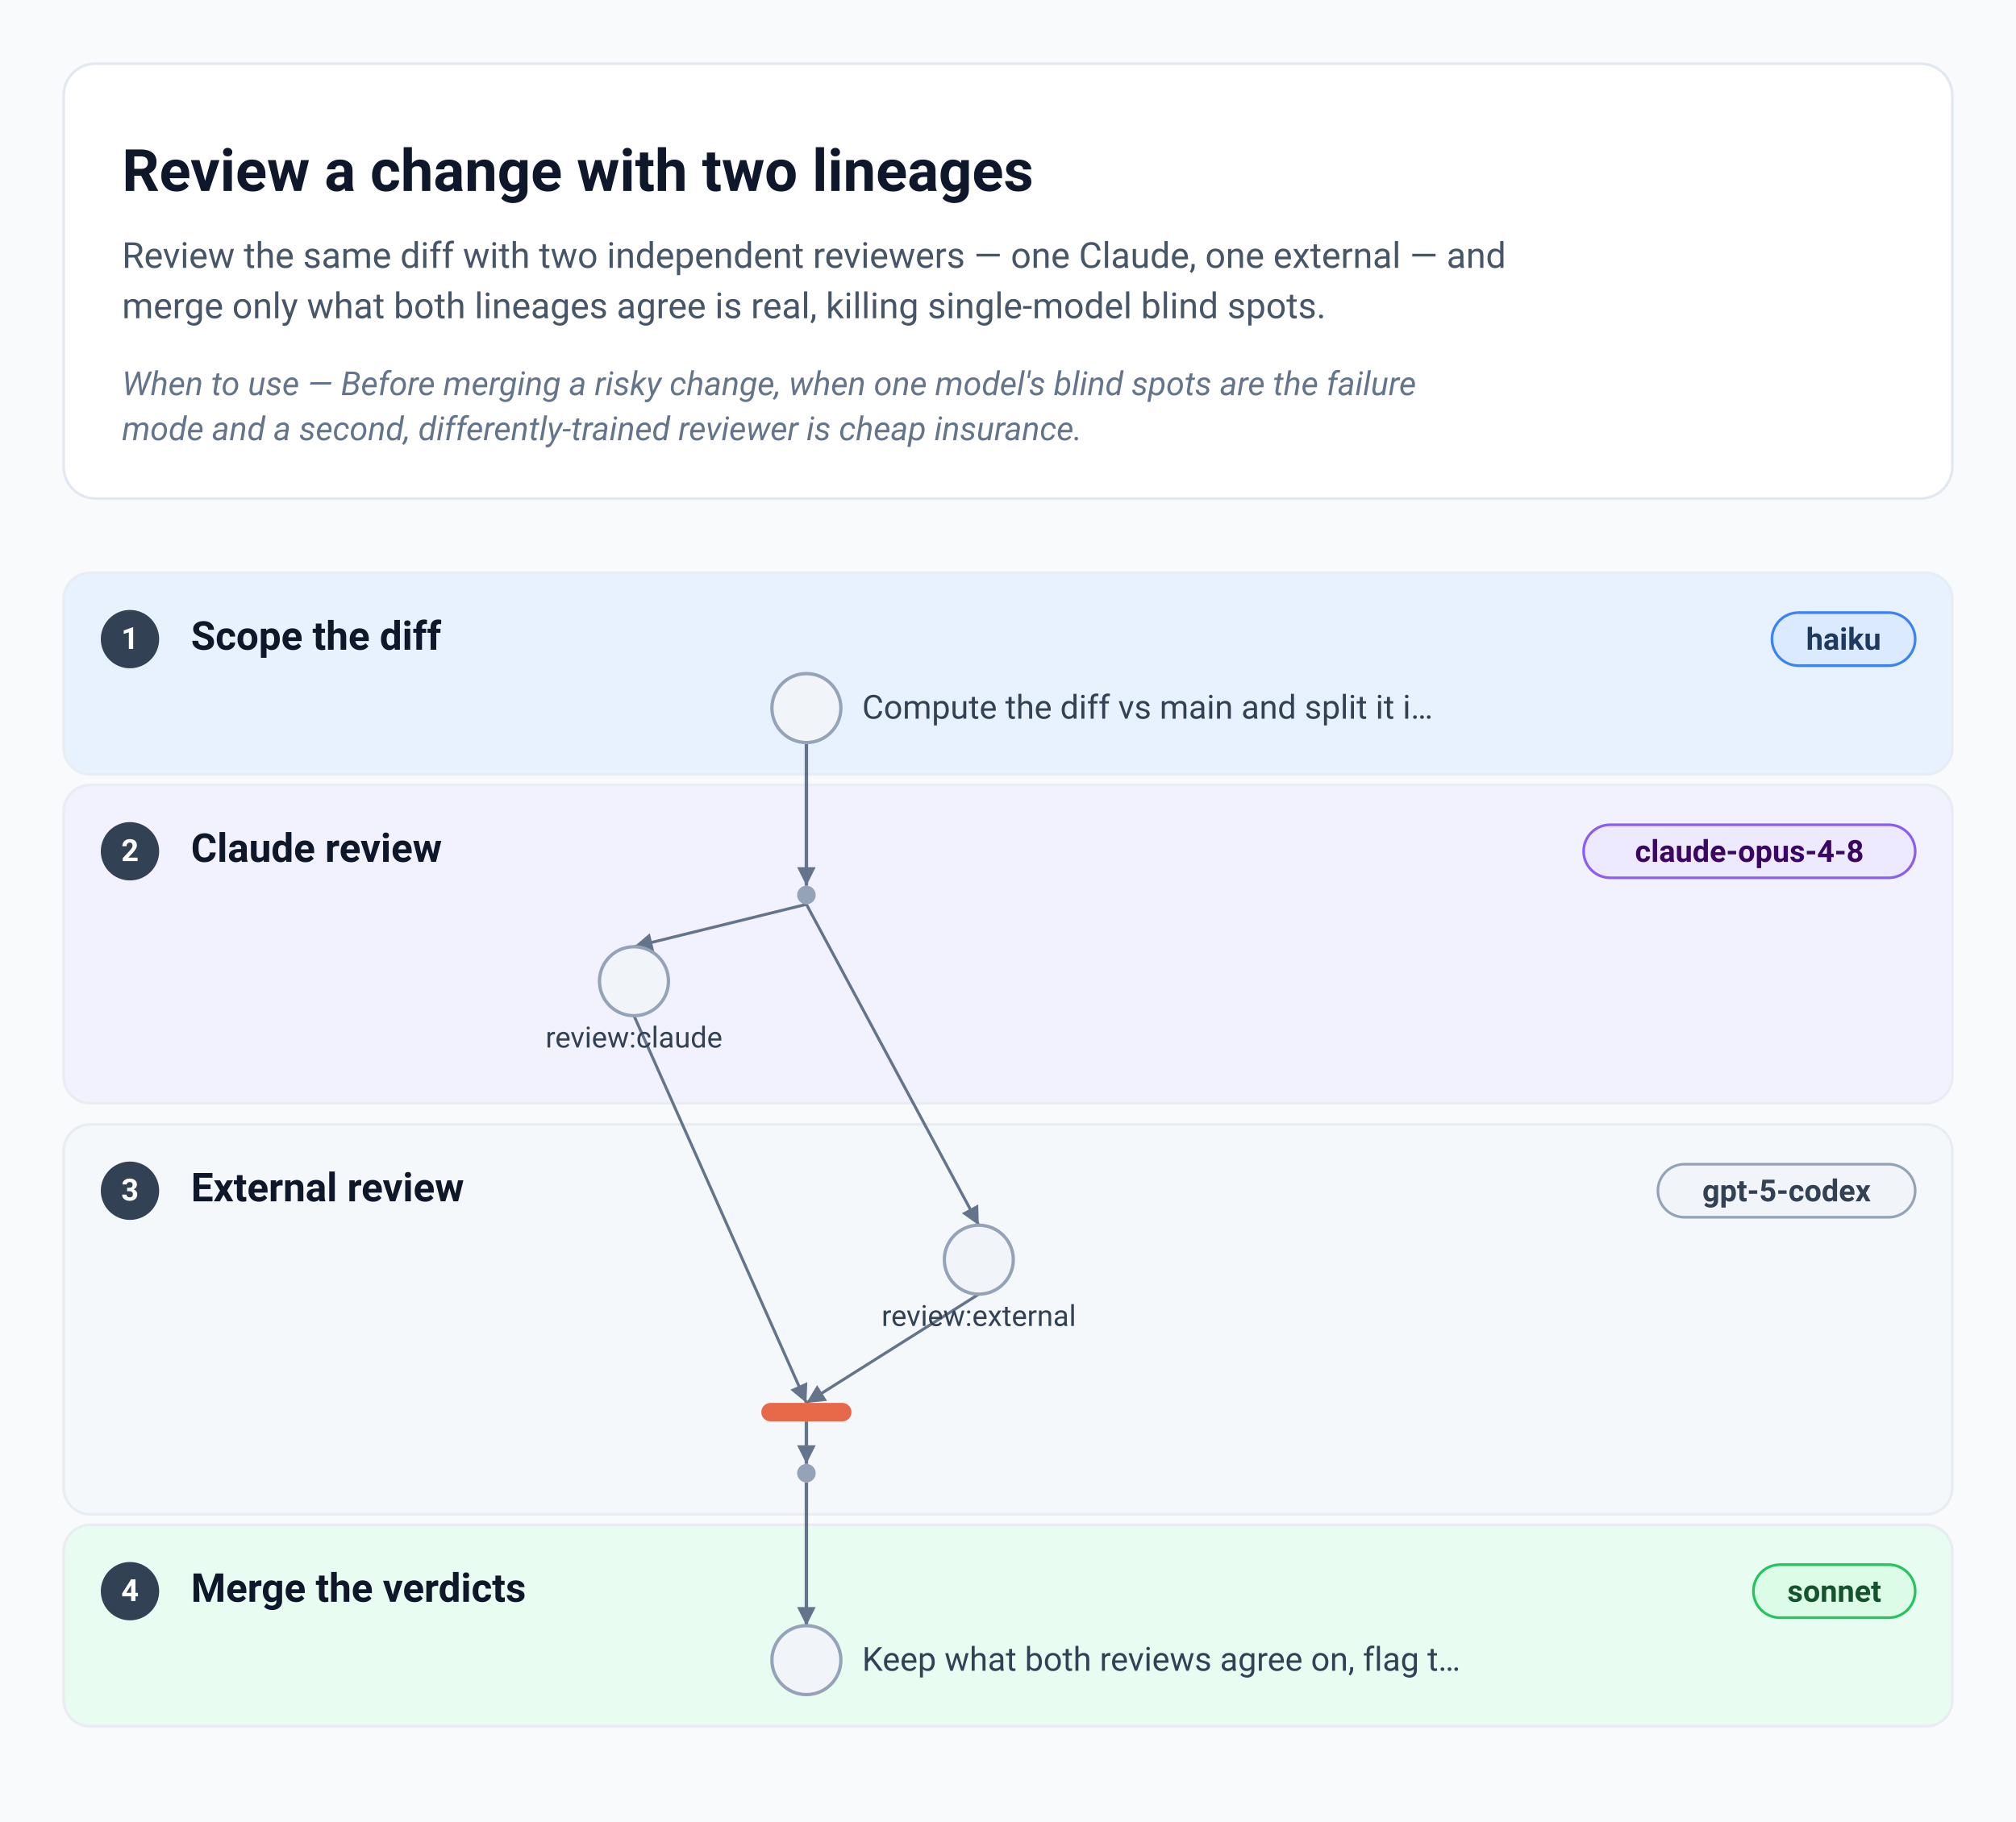
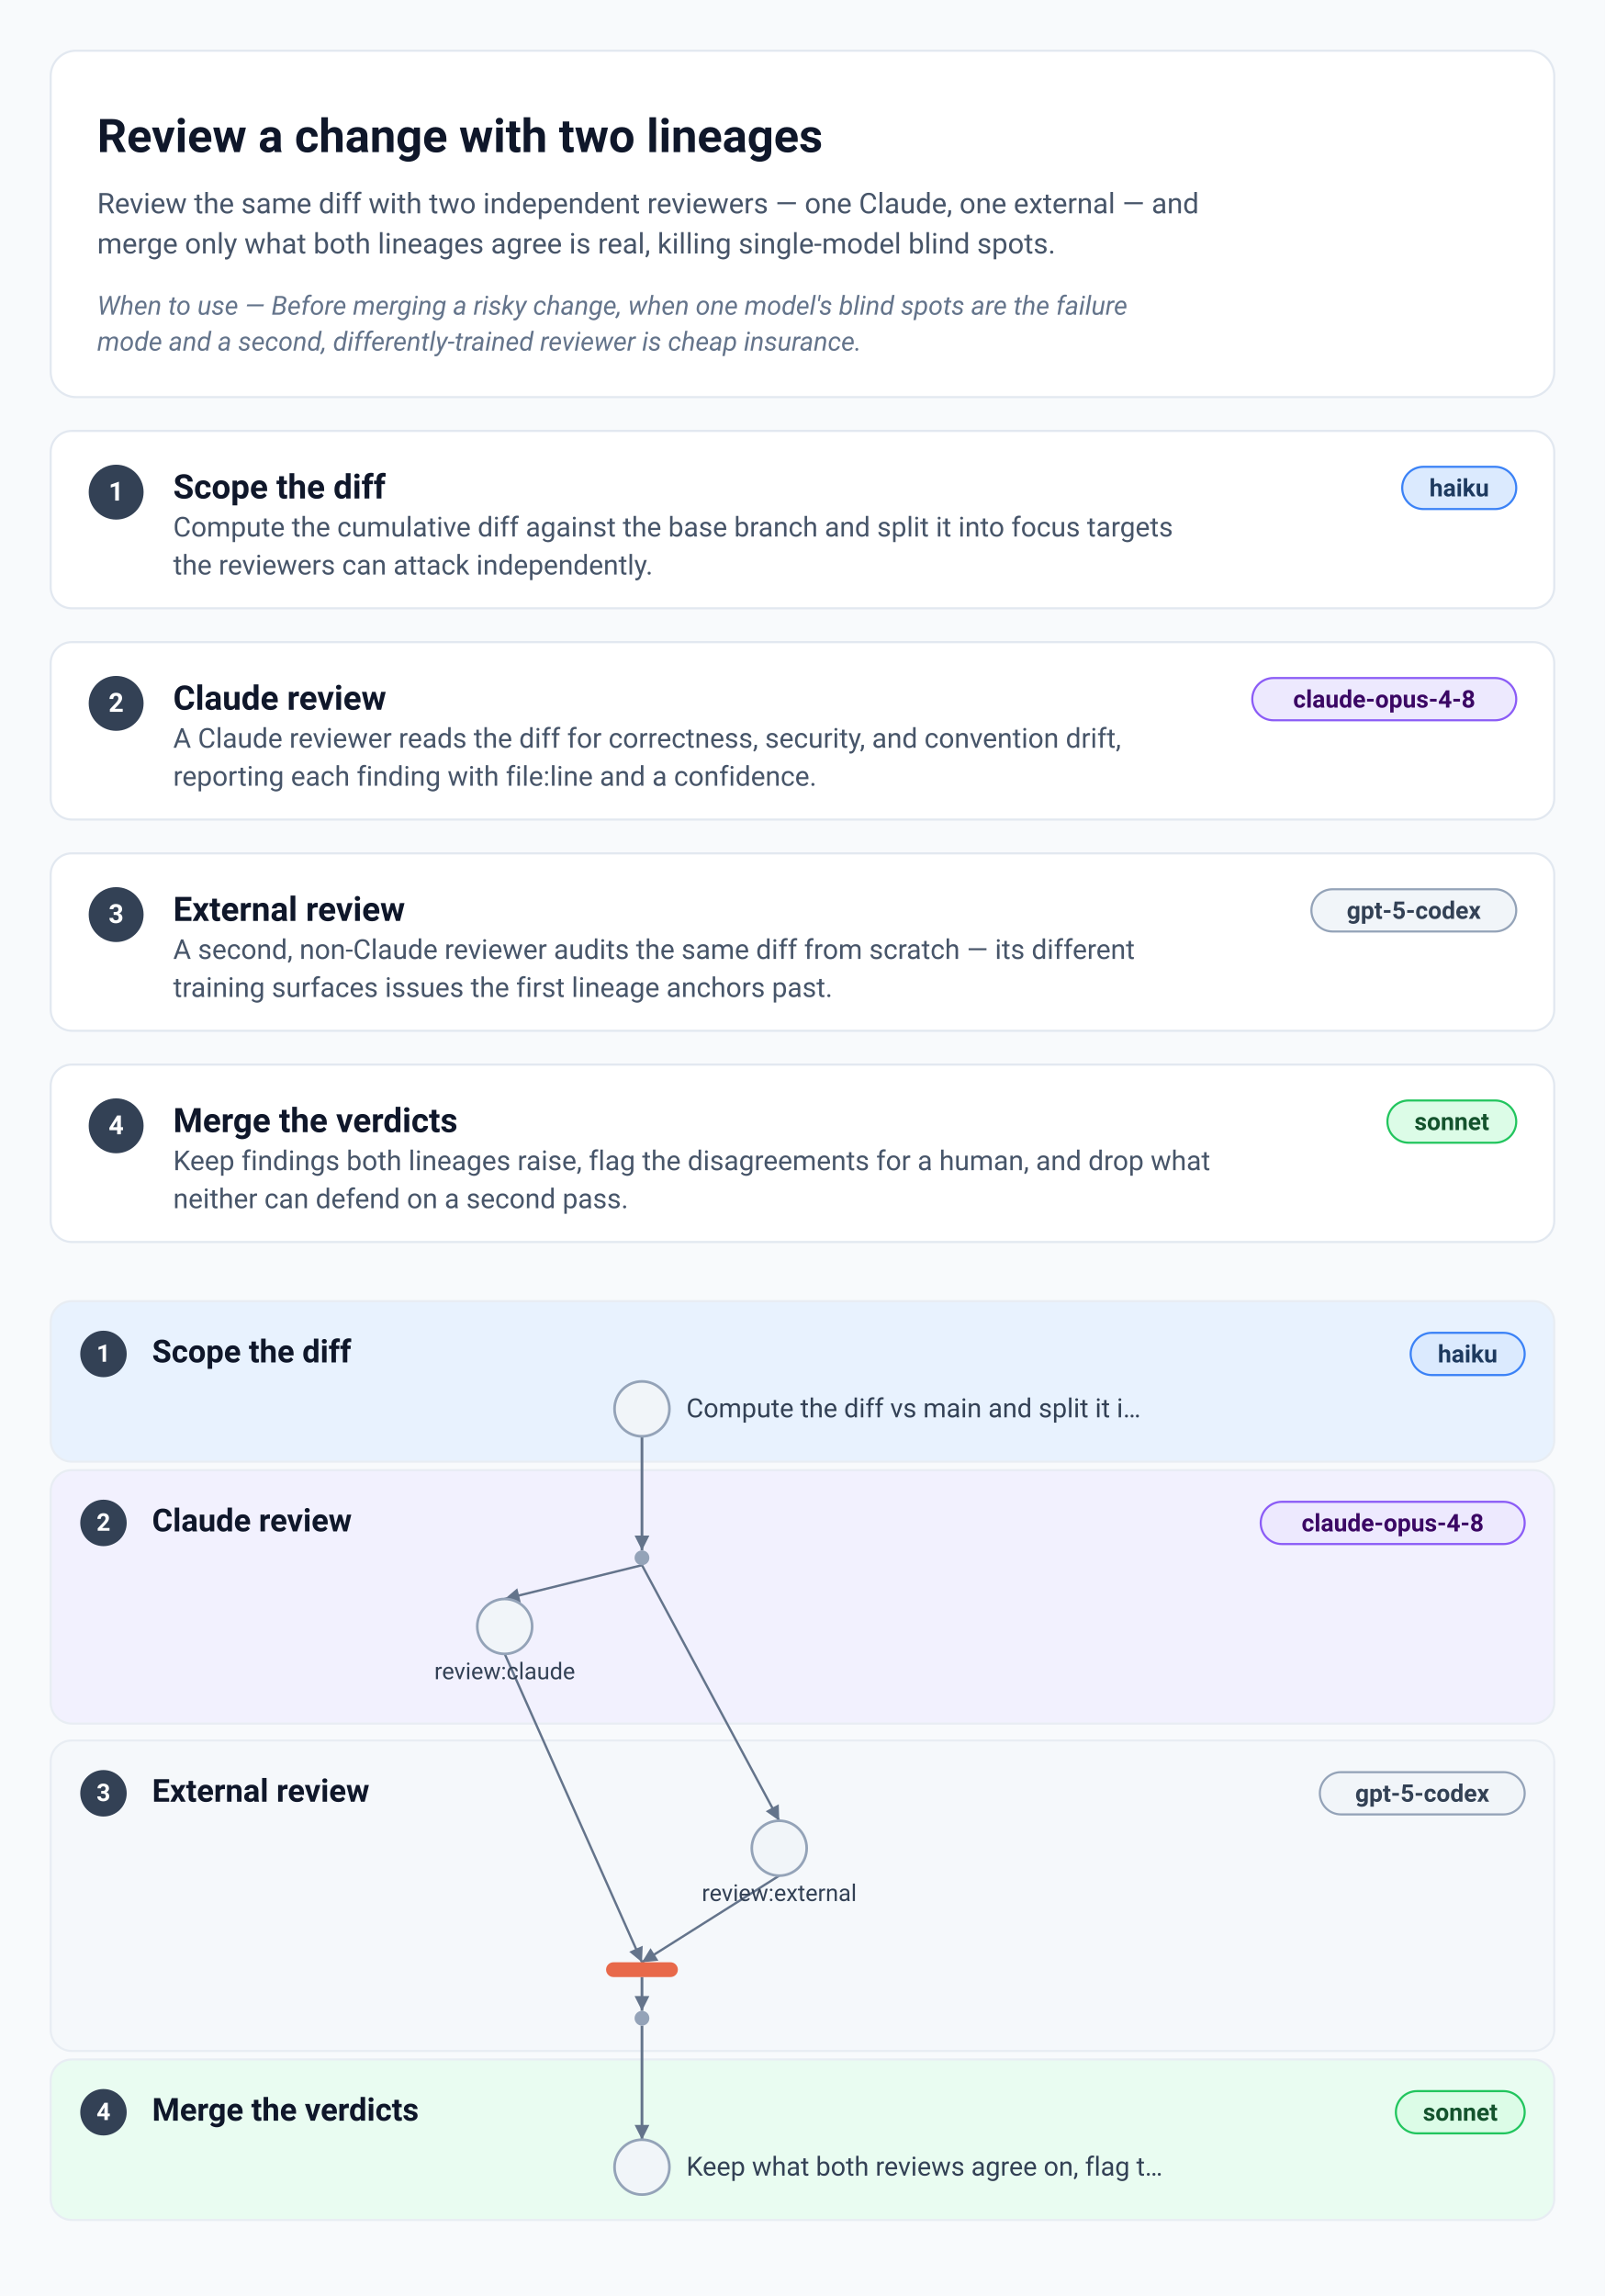
- <svg xmlns="http://www.w3.org/2000/svg" width="760" height="687" viewBox="0 0 760 687" font-family="-apple-system, BlinkMacSystemFont, 'Segoe UI', Roboto, Helvetica, Arial, sans-serif">
-   <rect width="760" height="687" fill="#f8fafc" />
+ <svg xmlns="http://www.w3.org/2000/svg" width="760" height="1087" viewBox="0 0 760 1087" font-family="-apple-system, BlinkMacSystemFont, 'Segoe UI', Roboto, Helvetica, Arial, sans-serif">
+   <rect width="760" height="1087" fill="#f8fafc" />
  <g transform="translate(0 24)">
    <g class="header-card">
      <rect x="24" y="0" width="712" height="164" rx="12" fill="#ffffff" stroke="#e2e8f0" stroke-width="1" />
      <text x="46" y="48" font-size="22" fill="#0f172a" font-weight="700">Review a change with two lineages</text>
      <text x="46" y="77" font-size="13.5" fill="#475569">Review the same diff with two independent reviewers — one Claude, one external — and</text>
      <text x="46" y="96" font-size="13.5" fill="#475569">merge only what both lineages agree is real, killing single-model blind spots.</text>
      <text x="46" y="125" font-size="12.5" fill="#64748b" font-style="italic">When to use — Before merging a risky change, when one model's blind spots are the failure</text>
      <text x="46" y="142" font-size="12.5" fill="#64748b" font-style="italic">mode and a second, differently-trained reviewer is cheap insurance.</text>
    </g>
  </g>
-   <g class="topology" transform="translate(0 204)">
+   <g transform="translate(0 204)">
+     <g class="phase-card">
+       <rect x="24" y="0" width="712" height="84" rx="10" fill="#ffffff" stroke="#e2e8f0" stroke-width="1" />
+       <circle cx="55" cy="29" r="13" fill="#334155" />
+       <text x="55" y="33" font-size="12.5" fill="#ffffff" font-weight="700" text-anchor="middle">1</text>
+       <text x="82" y="32" font-size="16" fill="#0f172a" font-weight="700">Scope the diff</text>
+       <rect x="664" y="17" width="54" height="20" rx="10" fill="#dbeafe" stroke="#3b82f6" stroke-width="1" />
+       <text x="691" y="31" font-size="11.5" fill="#1e3a5f" font-weight="600" text-anchor="middle">haiku</text>
+       <text x="82" y="50" font-size="13" fill="#475569">Compute the cumulative diff against the base branch and split it into focus targets</text>
+       <text x="82" y="68" font-size="13" fill="#475569">the reviewers can attack independently.</text>
+     </g>
+   </g>
+   <g transform="translate(0 304)">
+     <g class="phase-card">
+       <rect x="24" y="0" width="712" height="84" rx="10" fill="#ffffff" stroke="#e2e8f0" stroke-width="1" />
+       <circle cx="55" cy="29" r="13" fill="#334155" />
+       <text x="55" y="33" font-size="12.5" fill="#ffffff" font-weight="700" text-anchor="middle">2</text>
+       <text x="82" y="32" font-size="16" fill="#0f172a" font-weight="700">Claude review</text>
+       <rect x="593" y="17" width="125" height="20" rx="10" fill="#ede9fe" stroke="#8b5cf6" stroke-width="1" />
+       <text x="655.5" y="31" font-size="11.5" fill="#3b0764" font-weight="600" text-anchor="middle">claude-opus-4-8</text>
+       <text x="82" y="50" font-size="13" fill="#475569">A Claude reviewer reads the diff for correctness, security, and convention drift,</text>
+       <text x="82" y="68" font-size="13" fill="#475569">reporting each finding with file:line and a confidence.</text>
+     </g>
+   </g>
+   <g transform="translate(0 404)">
+     <g class="phase-card">
+       <rect x="24" y="0" width="712" height="84" rx="10" fill="#ffffff" stroke="#e2e8f0" stroke-width="1" />
+       <circle cx="55" cy="29" r="13" fill="#334155" />
+       <text x="55" y="33" font-size="12.5" fill="#ffffff" font-weight="700" text-anchor="middle">3</text>
+       <text x="82" y="32" font-size="16" fill="#0f172a" font-weight="700">External review</text>
+       <rect x="621" y="17" width="97" height="20" rx="10" fill="#f1f5f9" stroke="#94a3b8" stroke-width="1" />
+       <text x="669.5" y="31" font-size="11.5" fill="#334155" font-weight="600" text-anchor="middle">gpt-5-codex</text>
+       <text x="82" y="50" font-size="13" fill="#475569">A second, non-Claude reviewer audits the same diff from scratch — its different</text>
+       <text x="82" y="68" font-size="13" fill="#475569">training surfaces issues the first lineage anchors past.</text>
+     </g>
+   </g>
+   <g transform="translate(0 504)">
+     <g class="phase-card">
+       <rect x="24" y="0" width="712" height="84" rx="10" fill="#ffffff" stroke="#e2e8f0" stroke-width="1" />
+       <circle cx="55" cy="29" r="13" fill="#334155" />
+       <text x="55" y="33" font-size="12.5" fill="#ffffff" font-weight="700" text-anchor="middle">4</text>
+       <text x="82" y="32" font-size="16" fill="#0f172a" font-weight="700">Merge the verdicts</text>
+       <rect x="657" y="17" width="61" height="20" rx="10" fill="#dcfce7" stroke="#22c55e" stroke-width="1" />
+       <text x="687.5" y="31" font-size="11.5" fill="#14532d" font-weight="600" text-anchor="middle">sonnet</text>
+       <text x="82" y="50" font-size="13" fill="#475569">Keep findings both lineages raise, flag the disagreements for a human, and drop what</text>
+       <text x="82" y="68" font-size="13" fill="#475569">neither can defend on a second pass.</text>
+     </g>
+   </g>
+   <g class="topology" transform="translate(0 604)">
    <rect class="swimlane" x="24" y="12" width="712" height="76" rx="10" fill="#dbeafe" fill-opacity="0.55" stroke="#e8edf3" stroke-width="1" />
    <rect class="swimlane" x="24" y="92" width="712" height="120" rx="10" fill="#ede9fe" fill-opacity="0.55" stroke="#e8edf3" stroke-width="1" />
    <rect class="swimlane" x="24" y="220" width="712" height="147" rx="10" fill="#f1f5f9" fill-opacity="0.55" stroke="#e8edf3" stroke-width="1" />
    <rect class="swimlane" x="24" y="371" width="712" height="76" rx="10" fill="#dcfce7" fill-opacity="0.55" stroke="#e8edf3" stroke-width="1" />
    <g class="edge">
      <path d="M 304 137 L 239 153" fill="none" stroke="#64748b" stroke-width="1.1" />
      <polygon points="239,153 244.96,147.93 246.63,154.73" fill="#64748b" />
    </g>
    <g class="edge">
      <path d="M 304 137 L 369 258" fill="none" stroke="#64748b" stroke-width="1.1" />
      <polygon points="369,258 362.6,253.49 368.77,250.18" fill="#64748b" />
    </g>
    <g class="edge">
      <path d="M 239 179 L 304 325" fill="none" stroke="#64748b" stroke-width="1.1" />
      <polygon points="304,325 297.96,320.03 304.35,317.18" fill="#64748b" />
    </g>
    <g class="edge">
      <path d="M 369 284 L 304 325" fill="none" stroke="#64748b" stroke-width="1.1" />
      <polygon points="304,325 308.05,318.31 311.79,324.23" fill="#64748b" />
    </g>
    <g class="edge">
      <path d="M 304 332 L 304 348" fill="none" stroke="#64748b" stroke-width="1.3" />
      <polygon points="304,348 300.5,341 307.5,341" fill="#64748b" />
    </g>
    <g class="edge">
      <path d="M 304 76 L 304 130" fill="none" stroke="#64748b" stroke-width="1.3" />
      <polygon points="304,130 300.5,123 307.5,123" fill="#64748b" />
    </g>
    <g class="edge">
      <path d="M 304 355 L 304 409" fill="none" stroke="#64748b" stroke-width="1.3" />
      <polygon points="304,409 300.5,402 307.5,402" fill="#64748b" />
    </g>
    <g class="agent-node">
      <circle cx="304" cy="63" r="13" fill="#f1f5f9" stroke="#94a3b8" stroke-width="1.25" />
      <text x="325" y="67" font-size="12.5" fill="#334155">Compute the diff vs main and split it i…</text>
    </g>
    <circle class="hub" cx="304" cy="133.5" r="3.5" fill="#94a3b8" />
    <g class="agent-node">
      <circle cx="239" cy="166" r="13" fill="#f1f5f9" stroke="#94a3b8" stroke-width="1.25" />
      <text x="239" y="191" font-size="11" fill="#334155" text-anchor="middle">review:claude</text>
    </g>
    <g class="agent-node">
      <circle cx="369" cy="271" r="13" fill="#f1f5f9" stroke="#94a3b8" stroke-width="1.25" />
      <text x="369" y="296" font-size="11" fill="#334155" text-anchor="middle">review:external</text>
    </g>
    <rect class="barrier" x="287" y="325" width="34" height="7" rx="3.5" fill="#e8694a" />
    <circle class="hub" cx="304" cy="351.5" r="3.5" fill="#94a3b8" />
    <g class="agent-node">
      <circle cx="304" cy="422" r="13" fill="#f1f5f9" stroke="#94a3b8" stroke-width="1.25" />
      <text x="325" y="426" font-size="12.5" fill="#334155">Keep what both reviews agree on, flag t…</text>
    </g>
    <g class="lane-chrome">
      <circle cx="49" cy="37" r="11" fill="#334155" />
      <text x="49" y="40.7" font-size="11.5" fill="#ffffff" font-weight="700" text-anchor="middle">1</text>
      <text x="72" y="41" font-size="15" fill="#0f172a" font-weight="700">Scope the diff</text>
      <rect x="668" y="27" width="54" height="20" rx="10" fill="#dbeafe" stroke="#3b82f6" stroke-width="1" />
      <text x="695" y="41" font-size="11.5" fill="#1e3a5f" font-weight="600" text-anchor="middle">haiku</text>
    </g>
    <g class="lane-chrome">
      <circle cx="49" cy="117" r="11" fill="#334155" />
      <text x="49" y="120.7" font-size="11.5" fill="#ffffff" font-weight="700" text-anchor="middle">2</text>
      <text x="72" y="121" font-size="15" fill="#0f172a" font-weight="700">Claude review</text>
      <rect x="597" y="107" width="125" height="20" rx="10" fill="#ede9fe" stroke="#8b5cf6" stroke-width="1" />
      <text x="659.5" y="121" font-size="11.5" fill="#3b0764" font-weight="600" text-anchor="middle">claude-opus-4-8</text>
    </g>
    <g class="lane-chrome">
      <circle cx="49" cy="245" r="11" fill="#334155" />
      <text x="49" y="248.7" font-size="11.5" fill="#ffffff" font-weight="700" text-anchor="middle">3</text>
      <text x="72" y="249" font-size="15" fill="#0f172a" font-weight="700">External review</text>
      <rect x="625" y="235" width="97" height="20" rx="10" fill="#f1f5f9" stroke="#94a3b8" stroke-width="1" />
      <text x="673.5" y="249" font-size="11.5" fill="#334155" font-weight="600" text-anchor="middle">gpt-5-codex</text>
    </g>
    <g class="lane-chrome">
      <circle cx="49" cy="396" r="11" fill="#334155" />
      <text x="49" y="399.7" font-size="11.5" fill="#ffffff" font-weight="700" text-anchor="middle">4</text>
      <text x="72" y="400" font-size="15" fill="#0f172a" font-weight="700">Merge the verdicts</text>
      <rect x="661" y="386" width="61" height="20" rx="10" fill="#dcfce7" stroke="#22c55e" stroke-width="1" />
      <text x="691.5" y="400" font-size="11.5" fill="#14532d" font-weight="600" text-anchor="middle">sonnet</text>
    </g>
  </g>
</svg>
